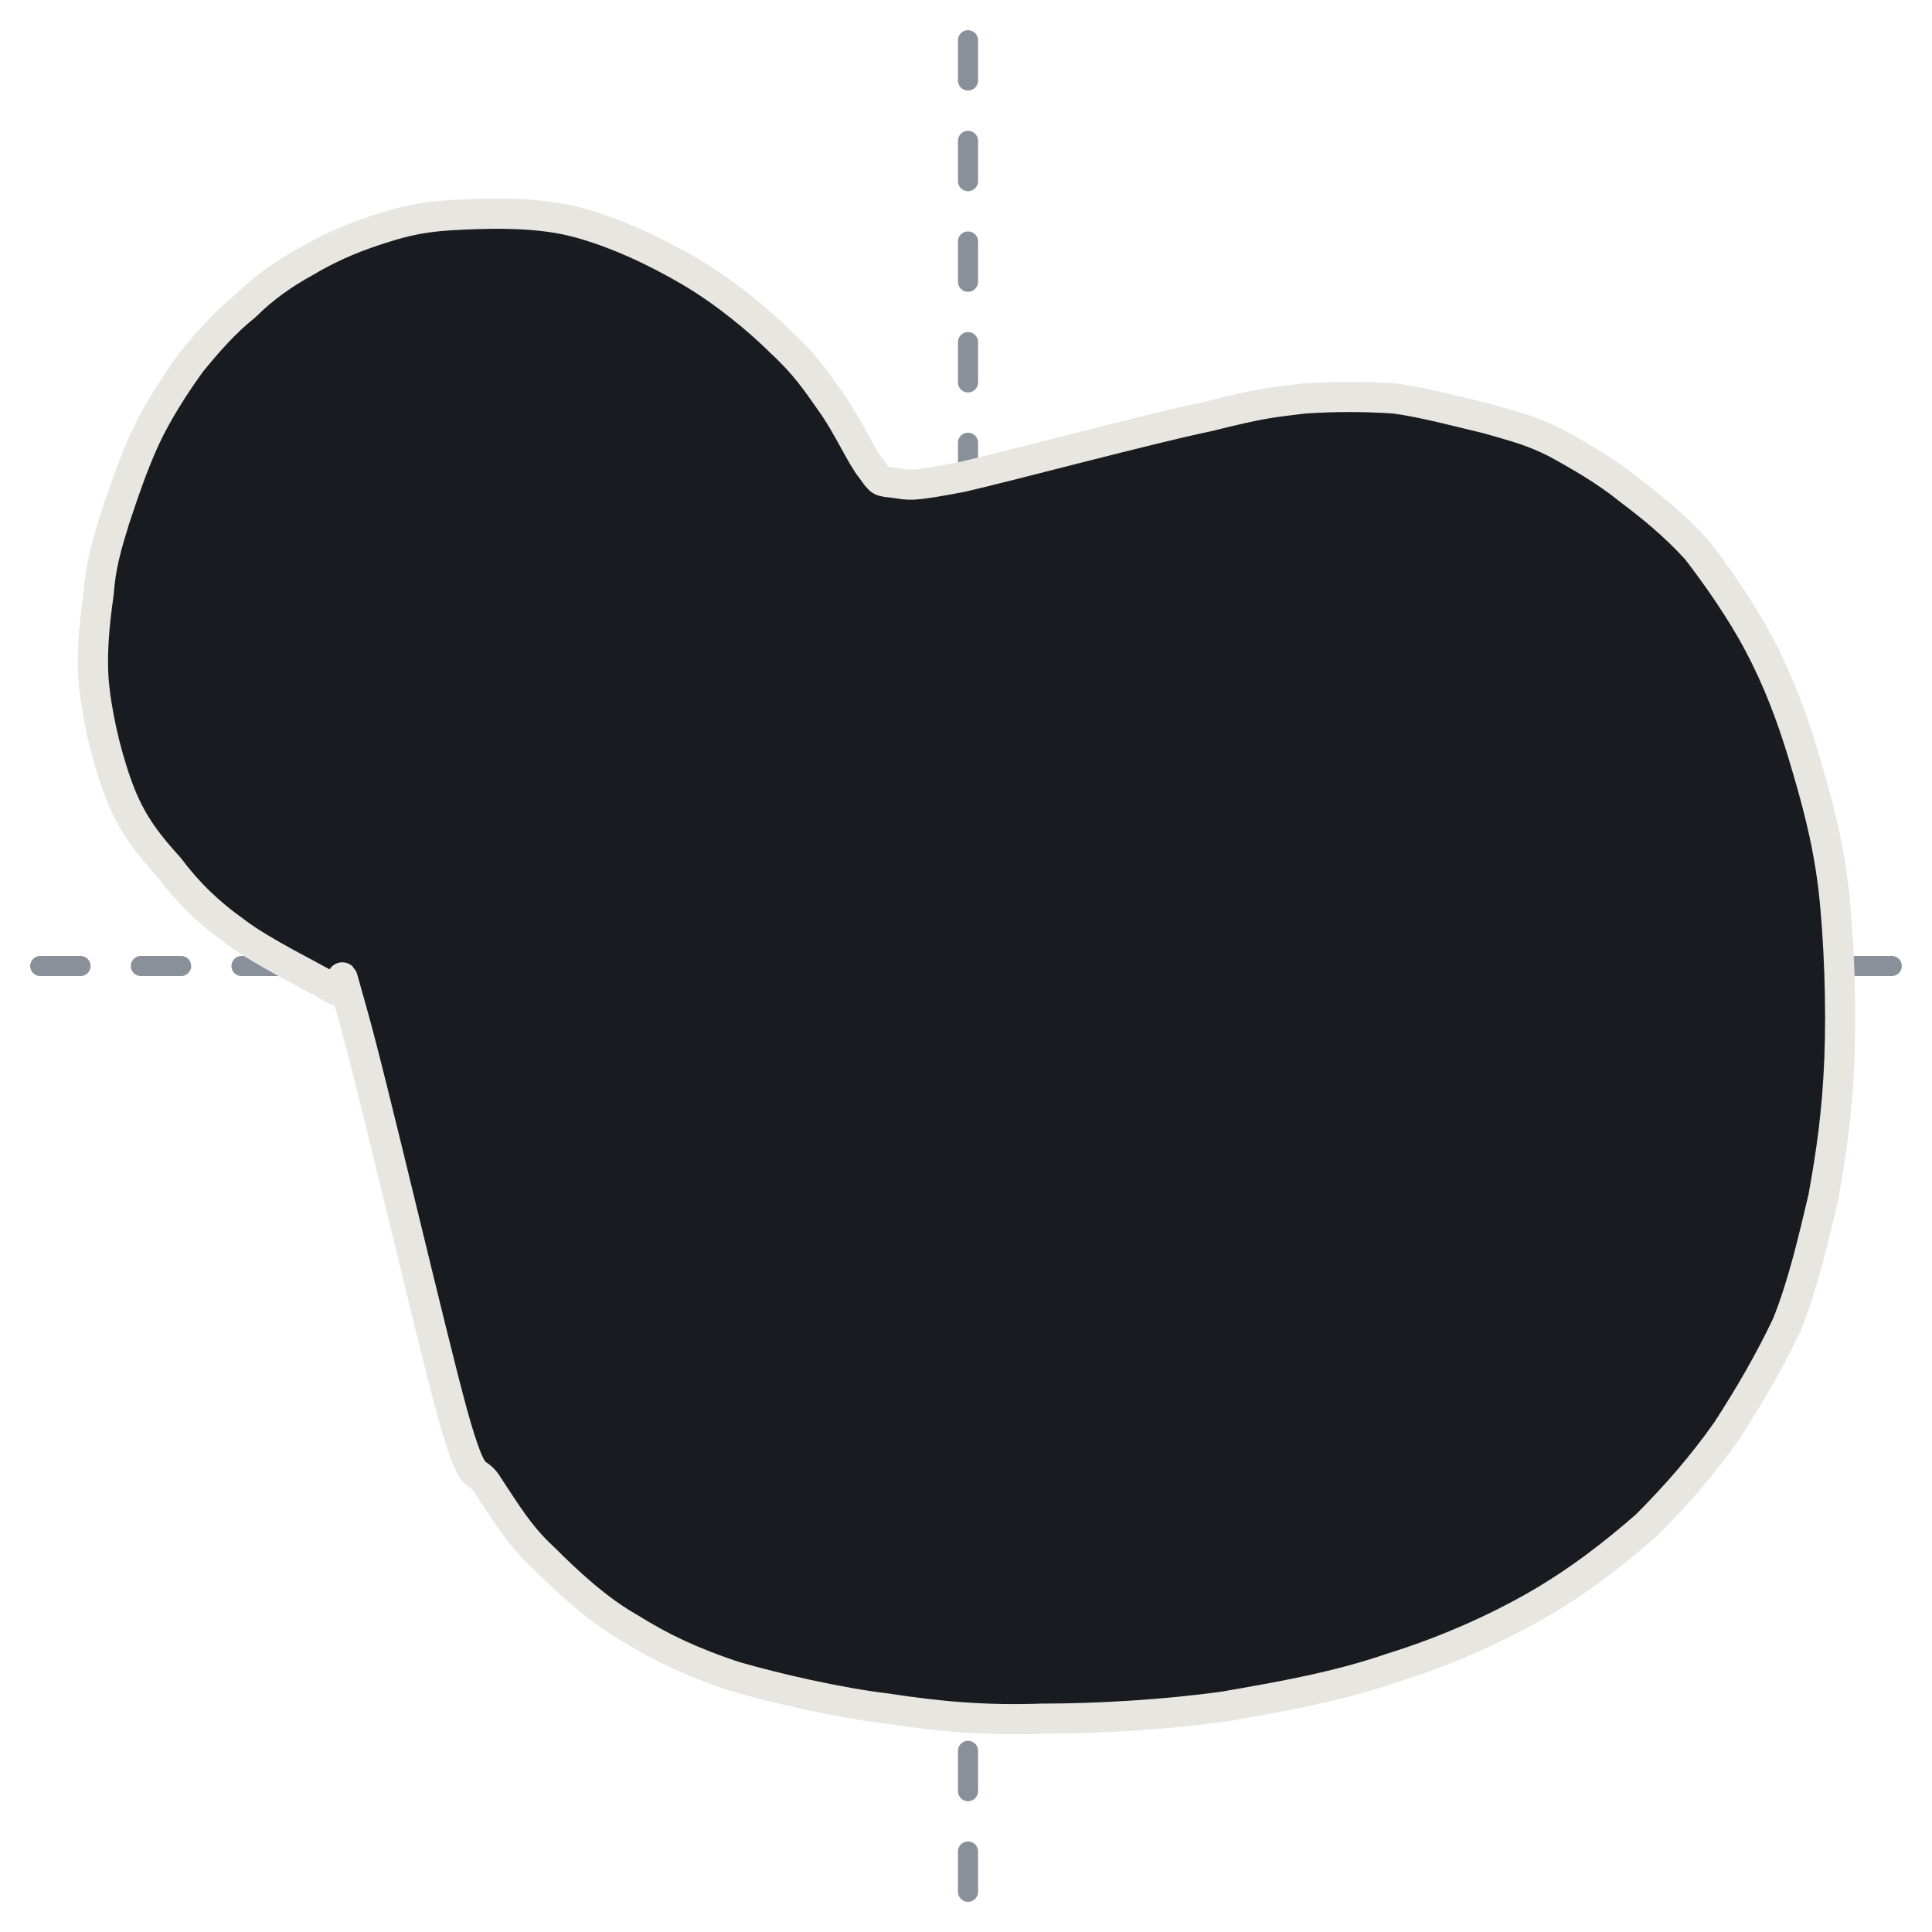
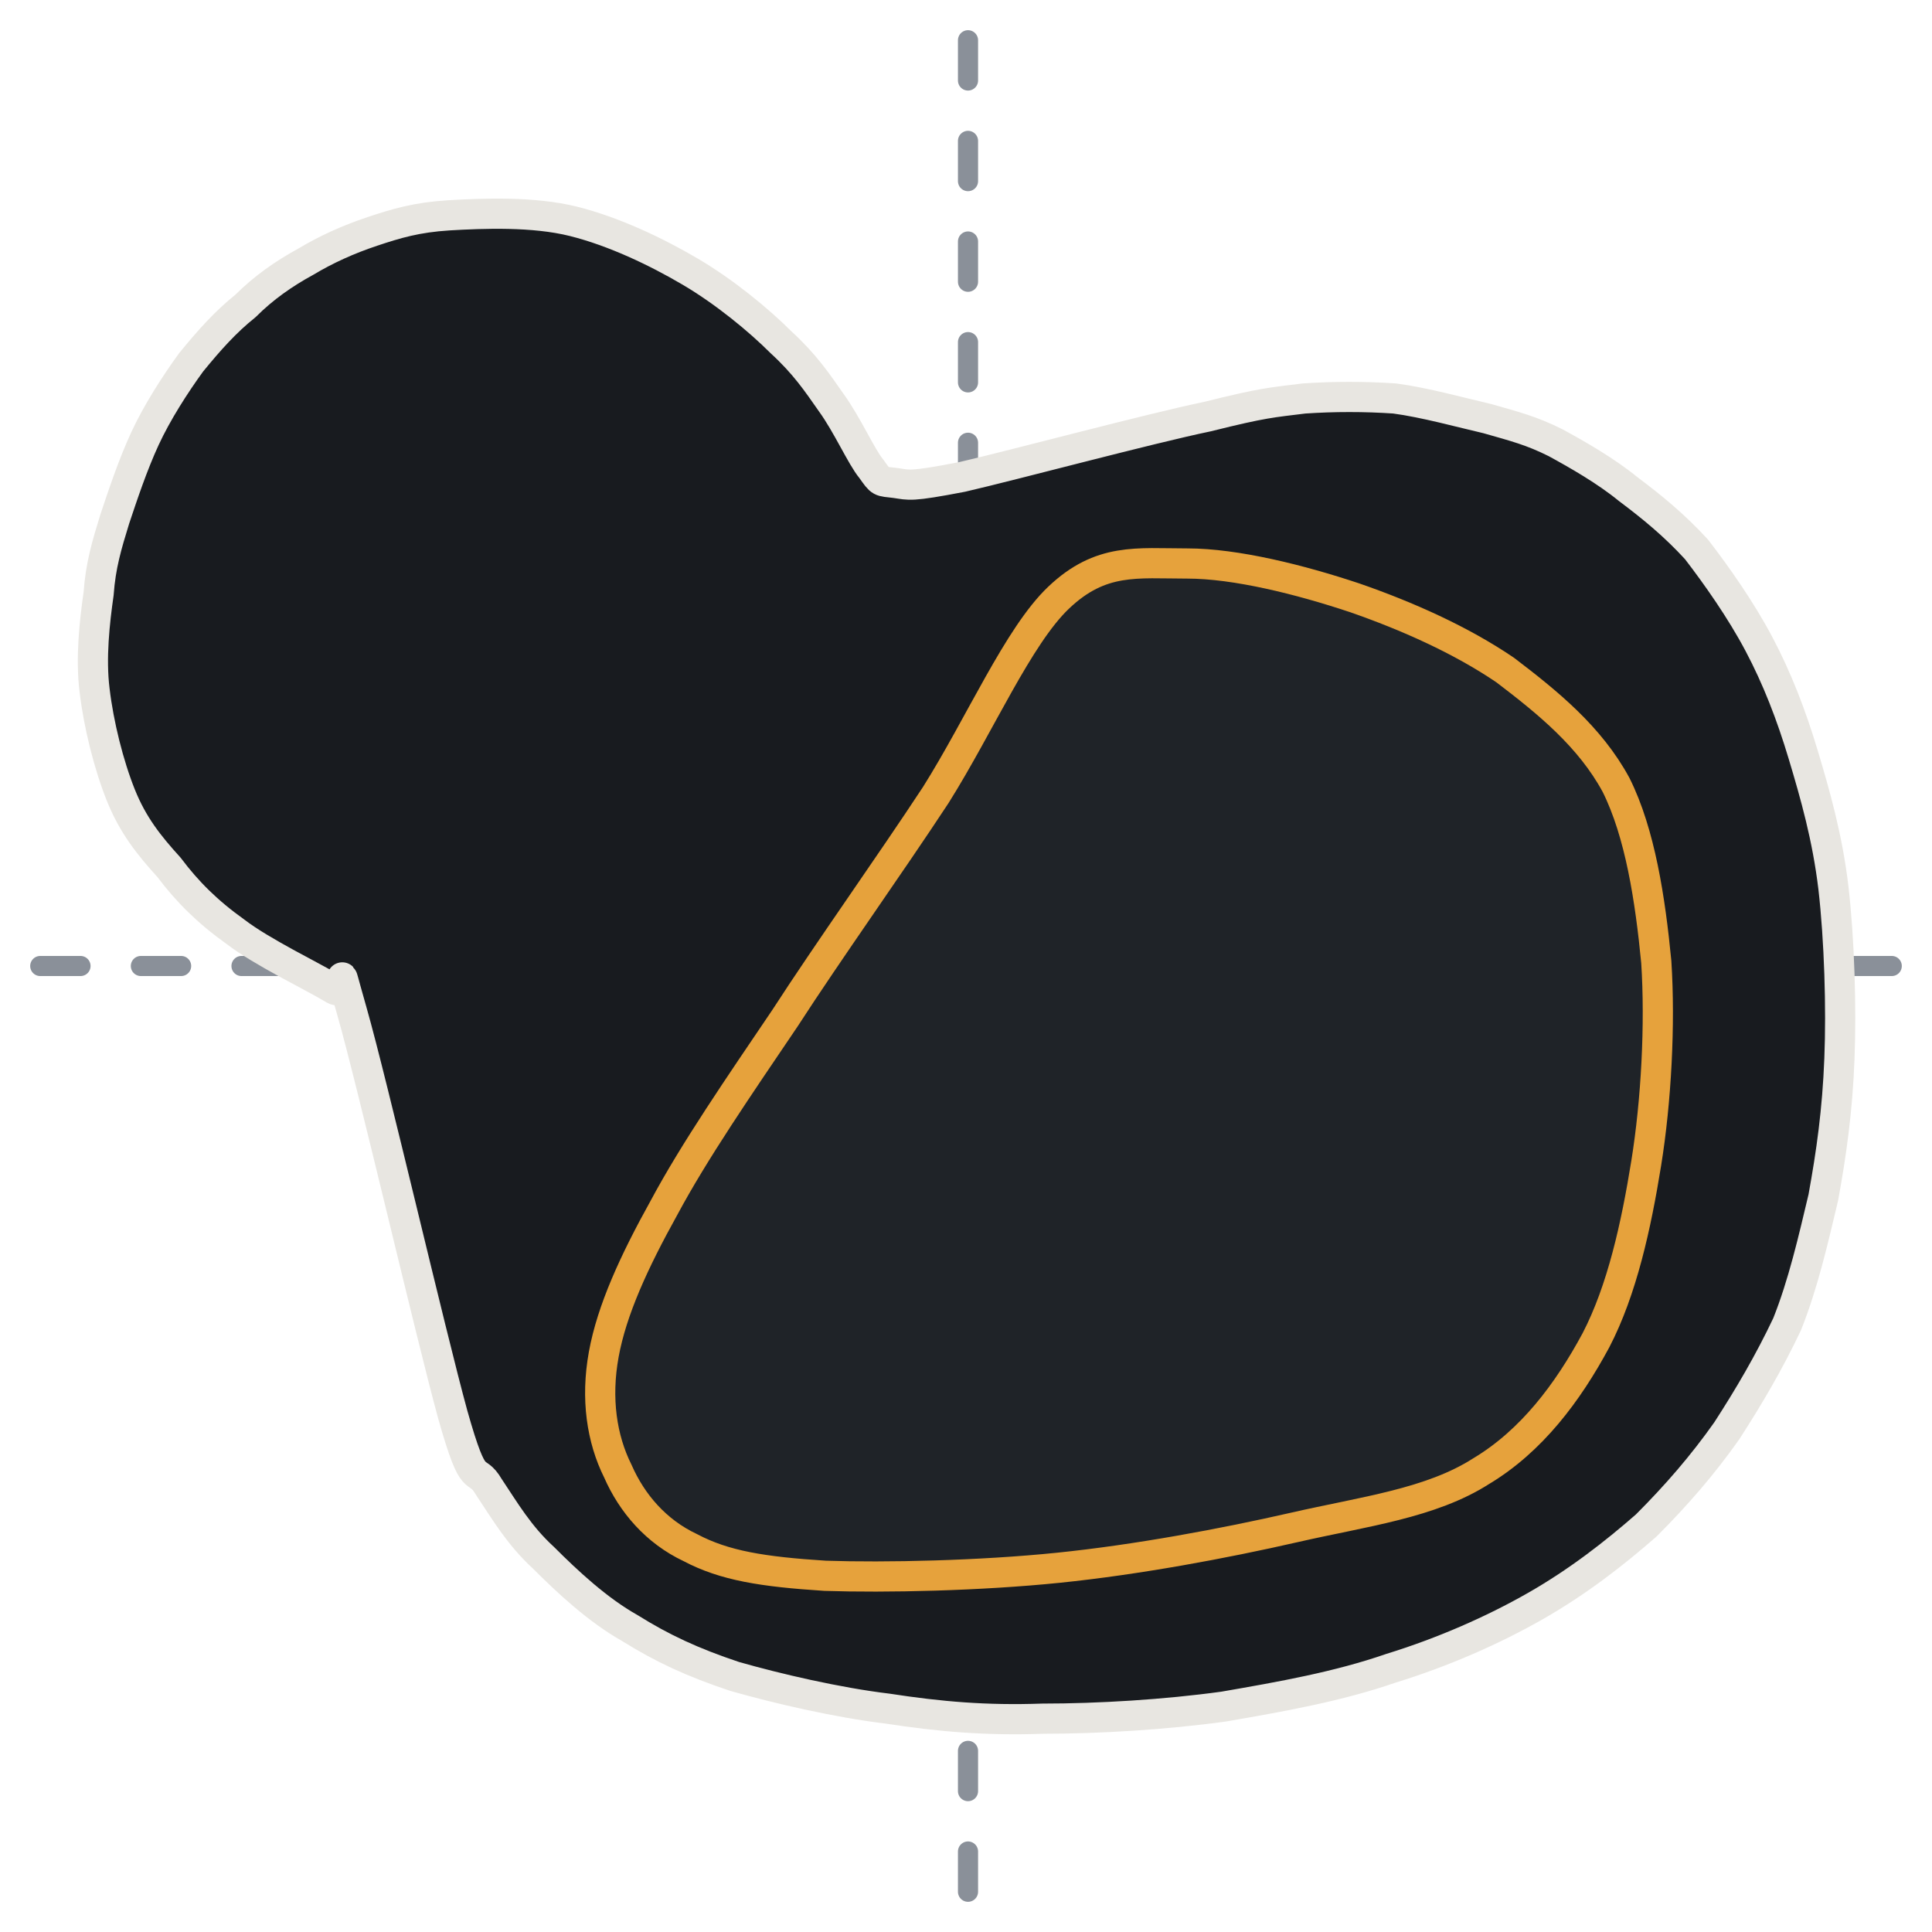
<svg xmlns="http://www.w3.org/2000/svg" viewBox="0 0 96 96" width="96" height="96" role="img" aria-label="Jabra Connect 5t left earbud">
  <path d="M48.1 2.0L48.1 4.0M48.1 7.0L48.1 9.0M48.1 12.0L48.1 14.0M48.1 17.0L48.1 19.0M48.1 22.0L48.1 24.0M48.1 27.0L48.1 29.0M48.1 32.0L48.1 34.0M48.1 37.0L48.1 39.0M48.1 42.0L48.1 44.0M48.1 47.0L48.1 49.0M48.1 52.0L48.1 54.0M48.1 57.0L48.1 59.0M48.1 62.0L48.1 64.0M48.1 67.0L48.1 69.0M48.1 72.0L48.1 74.0M48.1 77.0L48.1 79.0M48.1 82.0L48.1 84.0M48.1 87.0L48.1 89.0M48.1 92.0L48.1 94.0M2.0 48.0L4.0 48.0M7.0 48.0L9.0 48.0M12.0 48.0L14.0 48.0M17.0 48.0L19.0 48.0M22.0 48.0L24.0 48.0M27.0 48.0L29.0 48.0M32.0 48.0L34.0 48.0M37.0 48.0L39.0 48.0M42.0 48.0L44.0 48.0M47.0 48.0L49.0 48.0M52.0 48.0L54.0 48.0M57.0 48.0L59.0 48.0M62.0 48.0L64.0 48.0M67.0 48.0L69.0 48.0M72.0 48.0L74.0 48.0M77.0 48.0L79.0 48.0M82.0 48.0L84.0 48.0M87.0 48.0L89.0 48.0M92.0 48.0L94.0 48.0" fill="none" stroke="#8A9099" stroke-width="1.0" stroke-linecap="round" stroke-linejoin="round" />
  <path d="M22.3 10.7C24.0 10.6 26.5 10.5 28.5 11.0C30.5 11.5 32.6 12.5 34.3 13.5C36.0 14.5 37.7 15.9 38.8 17.0C40.0 18.1 40.6 19.0 41.3 20.0C42.1 21.1 42.8 22.7 43.3 23.3C43.8 24.0 43.7 23.9 44.5 24.0C45.2 24.1 45.2 24.2 47.8 23.7C50.4 23.1 57.1 21.3 60.0 20.7C62.8 20.0 63.2 20.0 64.8 19.8C66.3 19.7 67.8 19.7 69.3 19.8C70.8 20.0 72.6 20.5 73.9 20.8C75.3 21.2 76.1 21.4 77.3 22.0C78.4 22.6 79.8 23.4 80.9 24.3C82.1 25.2 83.2 26.1 84.3 27.3C85.3 28.6 86.5 30.3 87.4 32.0C88.3 33.7 89.0 35.5 89.6 37.5C90.2 39.5 90.8 41.6 91.1 44.1C91.4 46.7 91.5 50.1 91.4 52.6C91.3 55.2 91.0 57.3 90.6 59.5C90.1 61.6 89.6 63.8 88.8 65.8C87.9 67.7 86.9 69.4 85.8 71.1C84.6 72.8 83.3 74.3 81.8 75.8C80.2 77.2 78.4 78.6 76.3 79.8C74.2 81.0 71.7 82.1 69.1 82.9C66.5 83.8 63.7 84.3 60.8 84.8C57.9 85.2 54.6 85.4 51.8 85.4C49.0 85.5 46.7 85.3 44.1 84.9C41.6 84.6 38.6 83.9 36.5 83.3C34.4 82.6 32.9 81.9 31.3 80.9C29.7 80.0 28.2 78.6 27.0 77.4C25.8 76.3 25.1 75.1 24.3 73.9C23.6 72.7 23.6 74.2 22.5 70.3C21.4 66.3 18.5 53.8 17.5 50.3C16.5 46.8 17.5 49.8 16.5 49.1C15.5 48.5 13.0 47.3 11.7 46.3C10.3 45.3 9.3 44.3 8.4 43.1C7.4 42.0 6.6 41.0 6.0 39.5C5.4 38.0 4.9 36.0 4.7 34.3C4.5 32.7 4.7 30.9 4.9 29.5C5.0 28.1 5.3 27.1 5.7 25.8C6.1 24.6 6.6 23.1 7.2 21.8C7.8 20.5 8.7 19.1 9.5 18.0C10.4 16.9 11.2 16.0 12.2 15.2C13.1 14.3 14.1 13.6 15.2 13.0C16.2 12.4 17.3 11.9 18.5 11.5C19.7 11.1 20.7 10.8 22.3 10.7Z" fill="#181B1F" stroke="#E8E6E1" stroke-width="1.5" stroke-linecap="round" stroke-linejoin="round" />
+   <path d="M52.6 29.7C54.7 27.7 56.5 28.0 59.0 28.0C61.4 28.0 64.6 28.8 67.3 29.7C69.9 30.6 72.6 31.8 74.8 33.3C76.9 34.9 79.0 36.6 80.3 39.0C81.5 41.4 82.0 44.7 82.3 47.8C82.5 50.9 82.3 54.7 81.8 57.8C81.3 60.9 80.6 64.1 79.3 66.6C77.9 69.2 76.1 71.6 73.6 73.1C71.1 74.7 67.8 75.1 64.3 75.9C60.8 76.7 56.5 77.5 52.6 77.9C48.7 78.3 44.0 78.4 41.0 78.3C37.9 78.1 36.0 77.8 34.3 76.9C32.6 76.1 31.4 74.7 30.7 73.1C29.9 71.5 29.6 69.5 30.0 67.3C30.4 65.1 31.5 62.7 33.0 60.0C34.5 57.2 36.7 54.0 39.0 50.6C41.2 47.2 44.2 43.0 46.5 39.5C48.7 36.0 50.6 31.6 52.6 29.7Z" fill="#1F2328" stroke="#E6A23C" stroke-width="1.5" stroke-linecap="round" stroke-linejoin="round" />
</svg>
